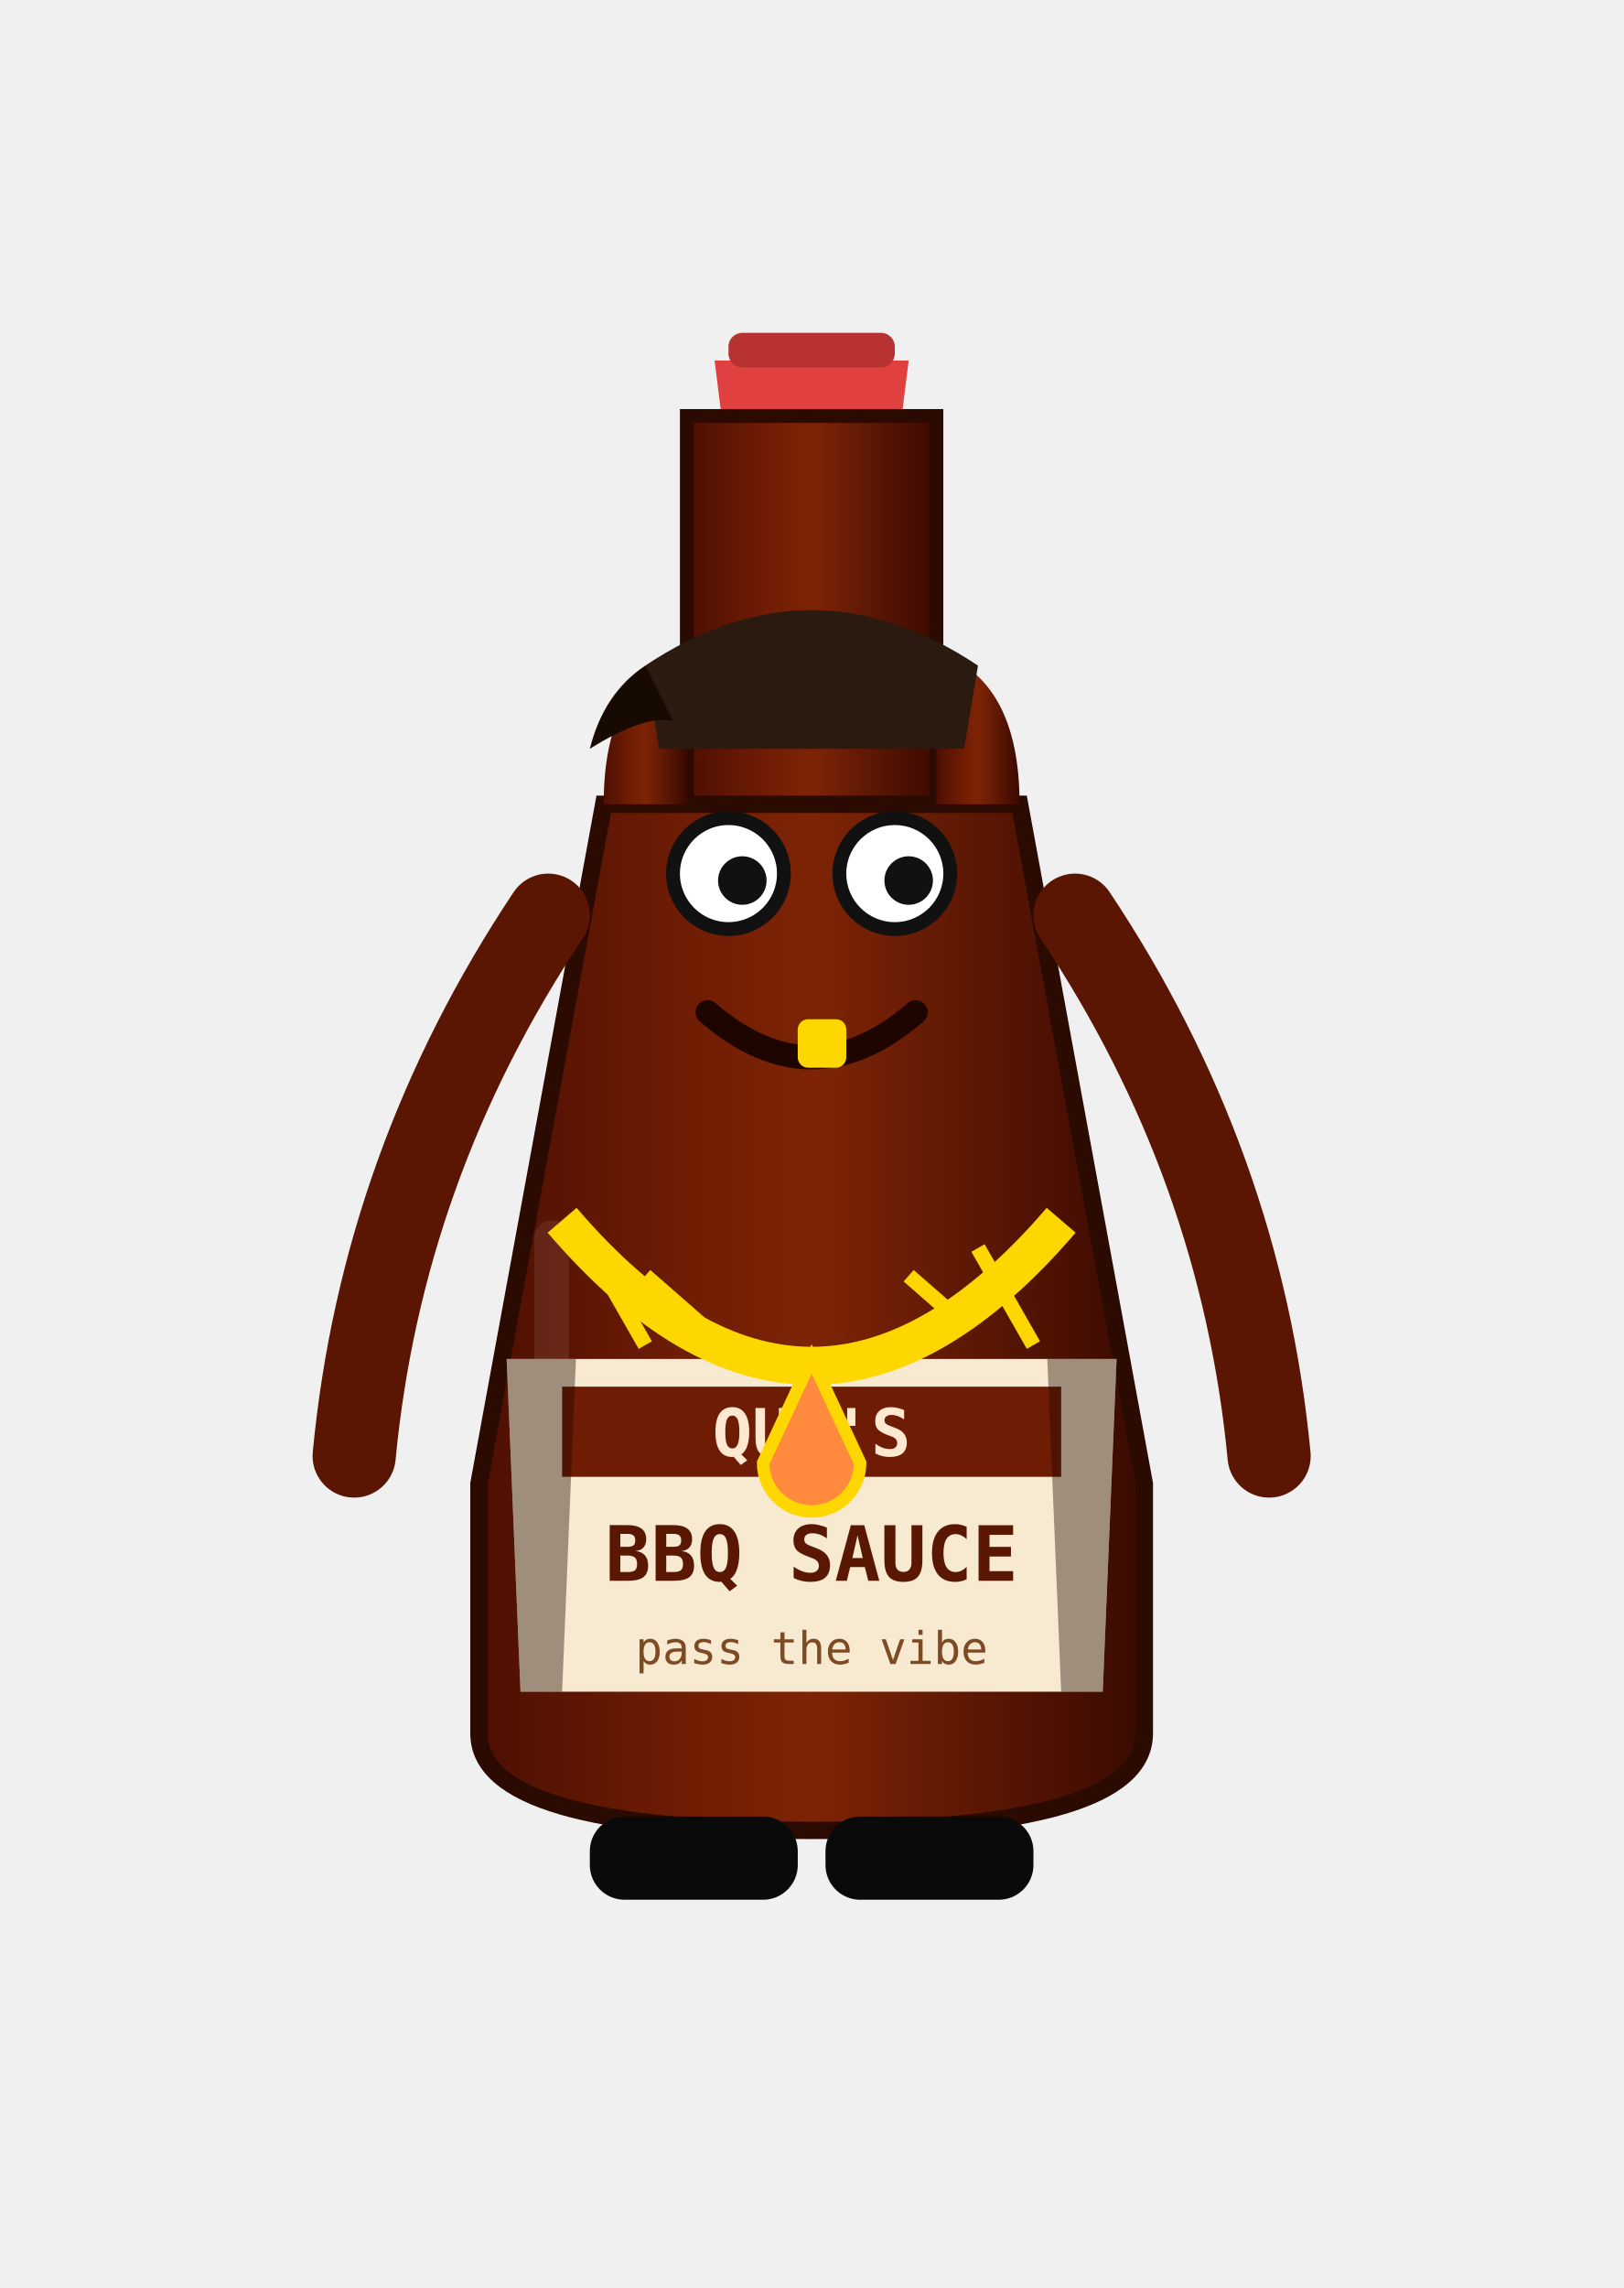
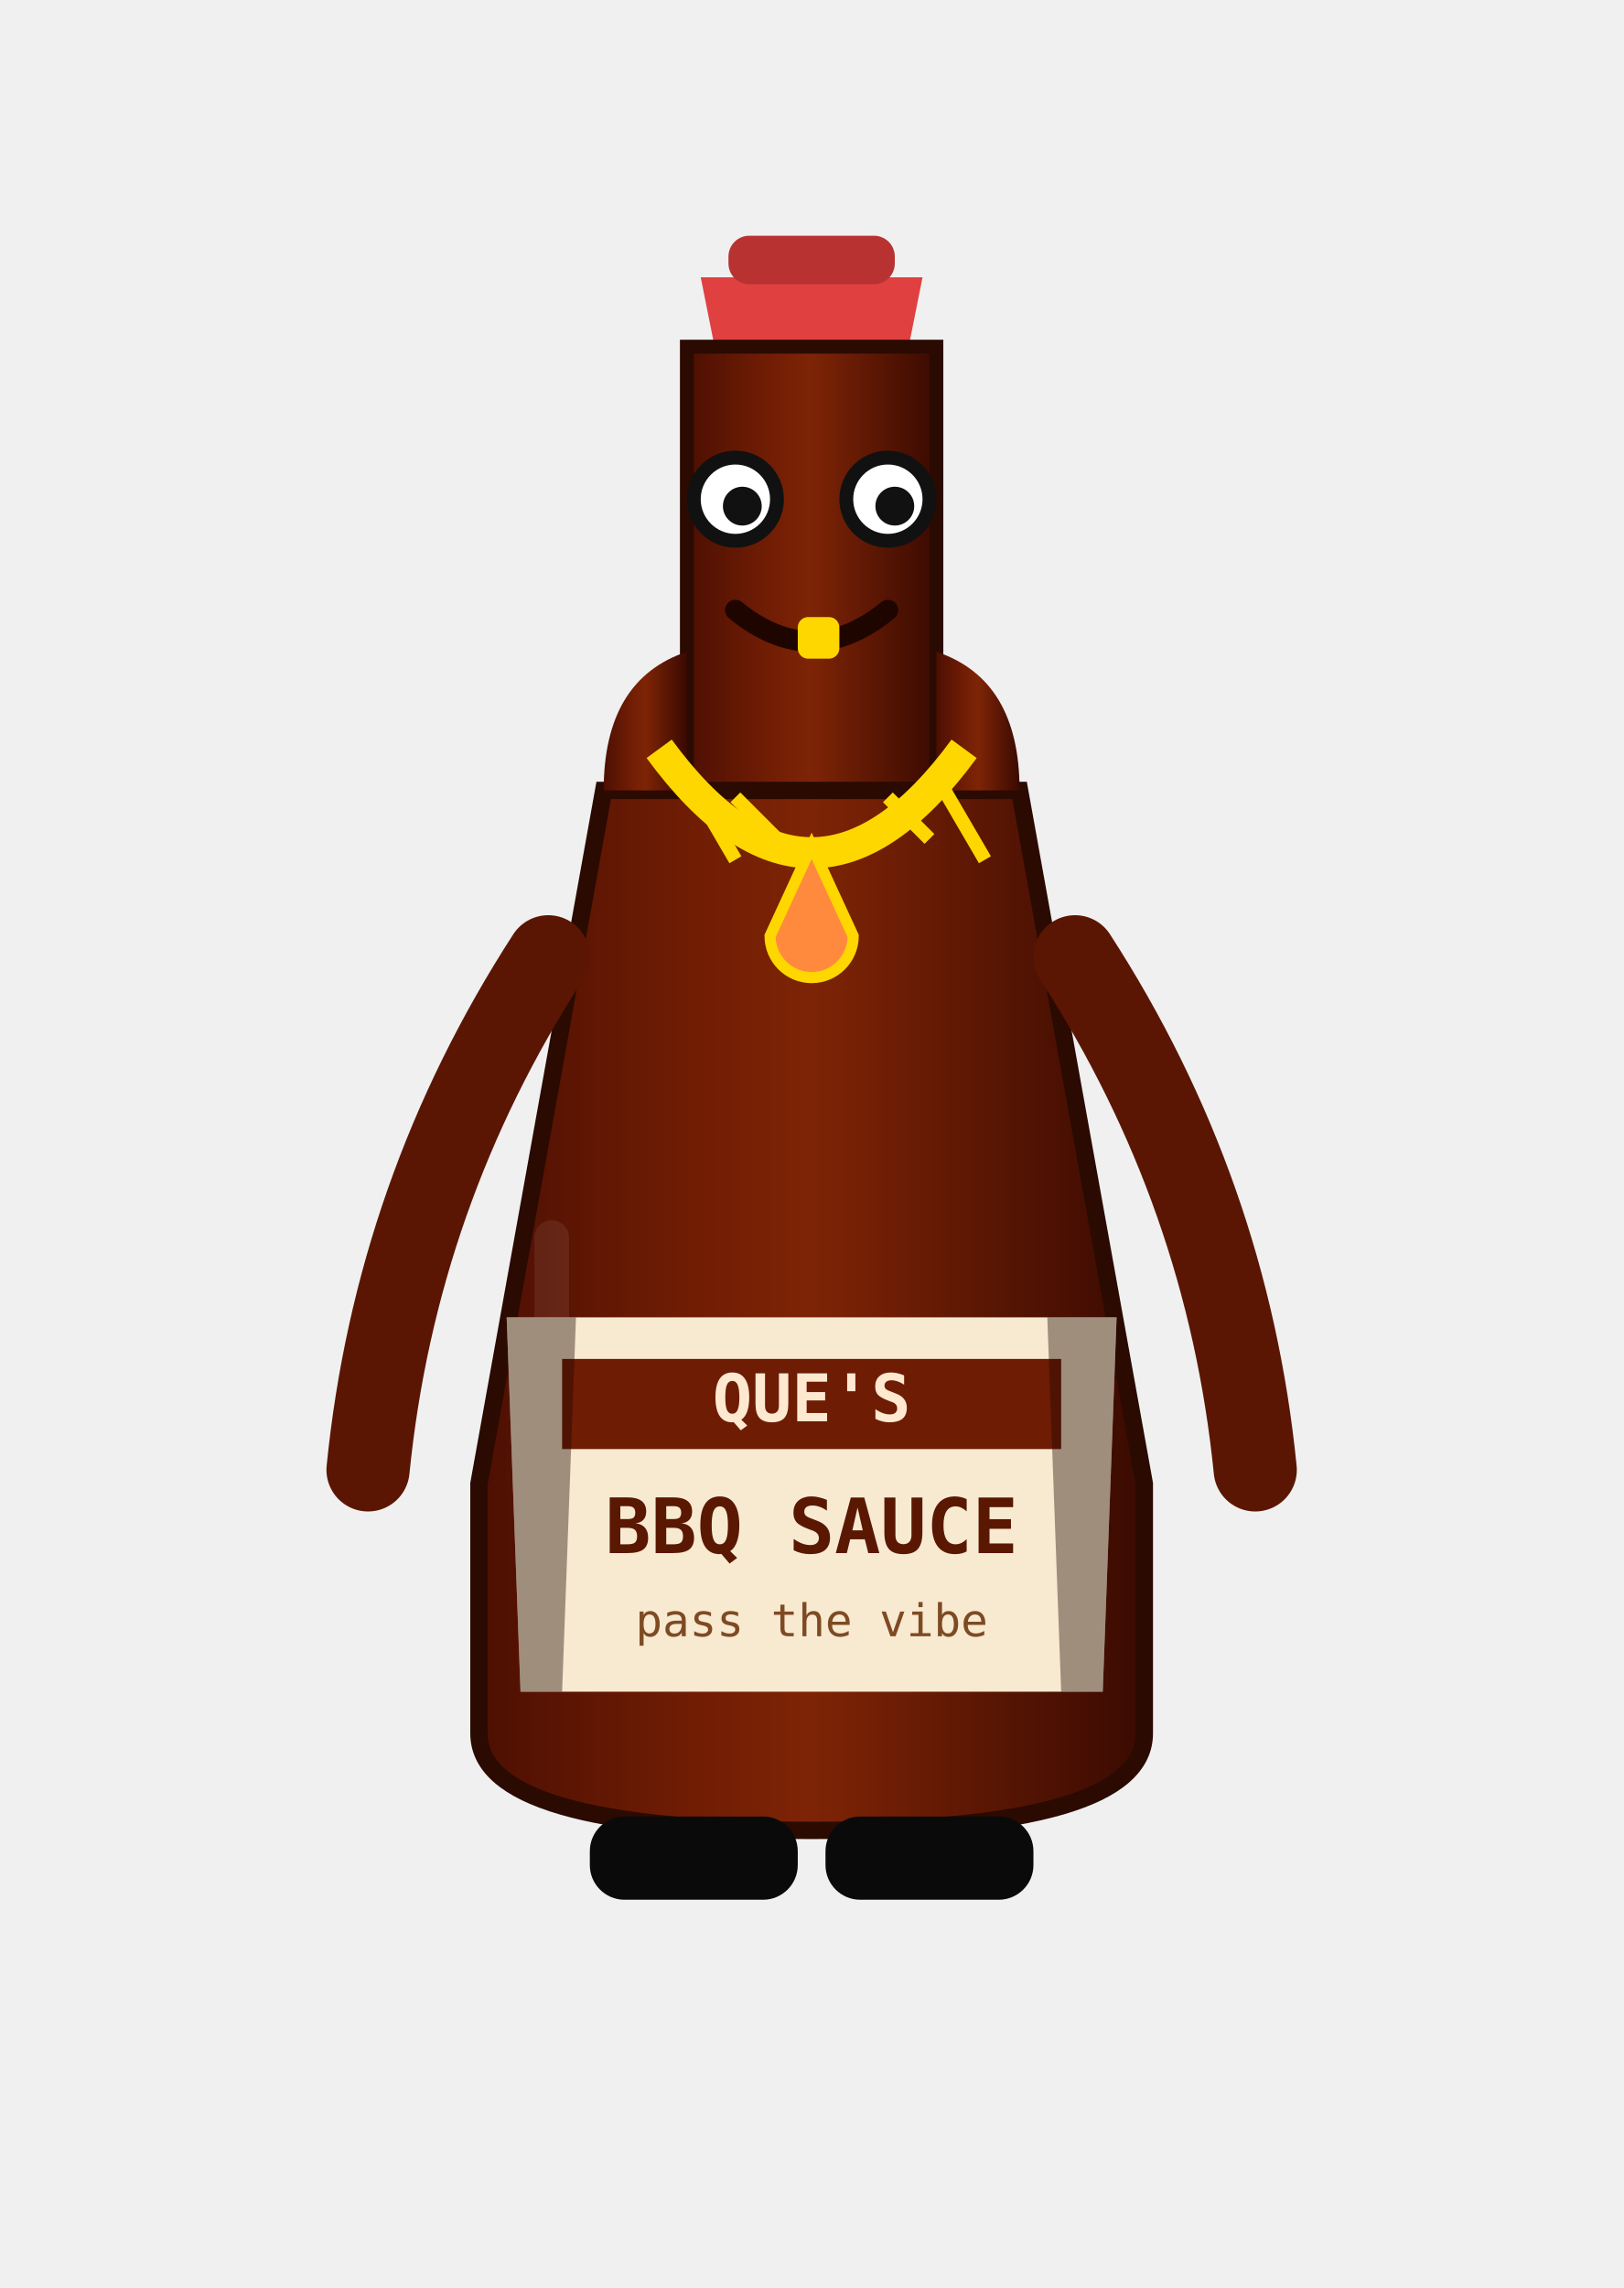
<svg xmlns="http://www.w3.org/2000/svg" id="queSvg" viewBox="0 0 220 330" width="220" height="310">
  <defs>
    <linearGradient id="queBody" x1="0" y1="0" x2="1" y2="0">
      <stop offset="0" stop-color="#4d0f02" />
      <stop offset="0.3" stop-color="#6e1c04" />
      <stop offset="0.5" stop-color="#7e2406" />
      <stop offset="1" stop-color="#3a0a01" />
    </linearGradient>
  </defs>
-   <path d="M96 52 L124 52 L123 60 L97 60 Z" fill="#e04040" />
-   <rect x="98" y="48" width="24" height="5" rx="2" fill="#b83232" />
-   <rect x="92" y="60" width="36" height="56" fill="url(#queBody)" stroke="#2a0a01" stroke-width="2" />
-   <path d="M80 116 L140 116 L158 214 L158 250 Q158 264 110 264 Q62 264 62 250 L62 214 Z" fill="url(#queBody)" stroke="#2a0a01" stroke-width="2.5" />
-   <path d="M80 116 Q80 98 92 94 L92 116 Z" fill="url(#queBody)" />
-   <path d="M140 116 Q140 98 128 94 L128 116 Z" fill="url(#queBody)" />
-   <rect x="70" y="176" width="5" height="60" rx="2.5" fill="#ffffff14" />
-   <g id="queCap">
-     <path d="M86 96 Q110 80 134 96 L132 108 L88 108 Z" fill="#2a1a10" />
-     <path d="M86 96 Q80 100 78 108 Q86 103 90 104 Z" fill="#160a02" />
-   </g>
+   <path d="M94 40 L126 40 L124 50 L96 50 Z" fill="#e04040" />
+   <rect x="98" y="34" width="24" height="7" rx="3" fill="#b83232" />
+   <rect x="92" y="50" width="36" height="64" fill="url(#queBody)" stroke="#2a0a01" stroke-width="2" />
+   <path d="M80 114 L140 114 L158 214 L158 250 Q158 264 110 264 Q62 264 62 250 L62 214 Z" fill="url(#queBody)" stroke="#2a0a01" stroke-width="2.5" />
+   <path d="M80 114 Q80 98 92 94 L92 114 Z" fill="url(#queBody)" />
+   <path d="M140 114 Q140 98 128 94 L128 114 Z" fill="url(#queBody)" />
+   <rect x="70" y="176" width="5" height="60" rx="2.5" fill="#ffffff12" />
  <g id="queEyes">
-     <circle cx="98" cy="126" r="8" fill="#fff" stroke="#111" stroke-width="2" />
-     <circle cx="122" cy="126" r="8" fill="#fff" stroke="#111" stroke-width="2" />
-     <circle cx="100" cy="127" r="3.5" fill="#111" />
-     <circle cx="124" cy="127" r="3.5" fill="#111" />
+     <circle cx="99" cy="72" r="6" fill="#fff" stroke="#111" stroke-width="2" />
+     <circle cx="121" cy="72" r="6" fill="#fff" stroke="#111" stroke-width="2" />
+     <circle cx="100" cy="73" r="2.8" fill="#111" />
+     <circle cx="122" cy="73" r="2.8" fill="#111" />
  </g>
  <g id="queMouth">
-     <path d="M95 146 Q110 159 125 146" stroke="#1f0500" stroke-width="3.5" fill="none" stroke-linecap="round" />
-     <rect x="108" y="147" width="7" height="7" rx="1.5" fill="#ffd700" />
+     <path d="M99 88 Q110 97 121 88" stroke="#1f0500" stroke-width="3" fill="none" stroke-linecap="round" />
+     <rect x="108" y="89" width="6" height="6" rx="1.5" fill="#ffd700" />
+   </g>
+   <g id="queChain">
+     <path d="M88 108 Q110 138 132 108" stroke="#ffd700" stroke-width="4.5" fill="none" />
+     <path d="M92 112 L99 124 M99 115 L105 121 M121 115 L127 121 M128 112 L135 124" stroke="#ffd700" stroke-width="2" />
+     <path d="M110 122 l-6 13 a6 6 0 0 0 12 0 Z" fill="#ff8a3d" stroke="#ffd700" stroke-width="1.6" />
+   </g>
+   <g id="queArmL">
+     <path d="M72 138 Q50 172 46 212" stroke="#5a1603" stroke-width="12" stroke-linecap="round" fill="none" />
+   </g>
+   <g id="queArmR">
+     <path d="M148 138 Q170 172 174 212" stroke="#5a1603" stroke-width="12" stroke-linecap="round" fill="none" />
  </g>
  <g id="queLabelWrap">
-     <path d="M66 196 L154 196 L152 244 L68 244 Z" fill="#f7ead0" />
-     <rect x="74" y="200" width="72" height="13" fill="#6e1c04" />
-     <text x="110" y="210" text-anchor="middle" font-family="monospace" font-size="9.5" font-weight="bold" fill="#ffe8d0">QUE'S</text>
-     <text x="110" y="228" text-anchor="middle" font-family="monospace" font-size="11" font-weight="bold" fill="#5a1803">BBQ SAUCE</text>
-     <text x="110" y="240" text-anchor="middle" font-family="monospace" font-size="6.5" fill="#7e4a24">pass the vibe</text>
-     <path d="M66 196 L76 196 L74 244 L68 244 Z" fill="#1f0500" opacity=".4" />
-     <path d="M144 196 L154 196 L152 244 L146 244 Z" fill="#1f0500" opacity=".4" />
-   </g>
-   <g id="queChain">
-     <path d="M74 176 Q110 218 146 176" stroke="#ffd700" stroke-width="5.5" fill="none" />
-     <path d="M78 180 L86 194 M86 184 L94 191 M124 184 L132 191 M134 180 L142 194" stroke="#ffd700" stroke-width="2.2" />
-     <path d="M110 196 l-7 15 a7 7 0 0 0 14 0 Z" fill="#ff8a3d" stroke="#ffd700" stroke-width="1.8" />
-   </g>
-   <g id="queArmL">
-     <path d="M72 132 Q48 168 44 210" stroke="#5a1603" stroke-width="12" stroke-linecap="round" fill="none" />
-   </g>
-   <g id="queArmR">
-     <path d="M148 132 Q172 168 176 210" stroke="#5a1603" stroke-width="12" stroke-linecap="round" fill="none" />
+     <path d="M66 190 L154 190 L152 244 L68 244 Z" fill="#f7ead0" />
+     <rect x="74" y="196" width="72" height="13" fill="#6e1c04" />
+     <text x="110" y="205" text-anchor="middle" font-family="monospace" font-size="9.5" font-weight="bold" fill="#ffe8d0">QUE'S</text>
+     <text x="110" y="224" text-anchor="middle" font-family="monospace" font-size="11" font-weight="bold" fill="#5a1803">BBQ SAUCE</text>
+     <text x="110" y="236" text-anchor="middle" font-family="monospace" font-size="6.5" fill="#7e4a24">pass the vibe</text>
+     <path d="M66 190 L76 190 L74 244 L68 244 Z" fill="#1f0500" opacity=".4" />
+     <path d="M144 190 L154 190 L152 244 L146 244 Z" fill="#1f0500" opacity=".4" />
  </g>
  <rect x="78" y="262" width="30" height="12" rx="5" fill="#0a0a0a" />
  <rect x="112" y="262" width="30" height="12" rx="5" fill="#0a0a0a" />
</svg>
